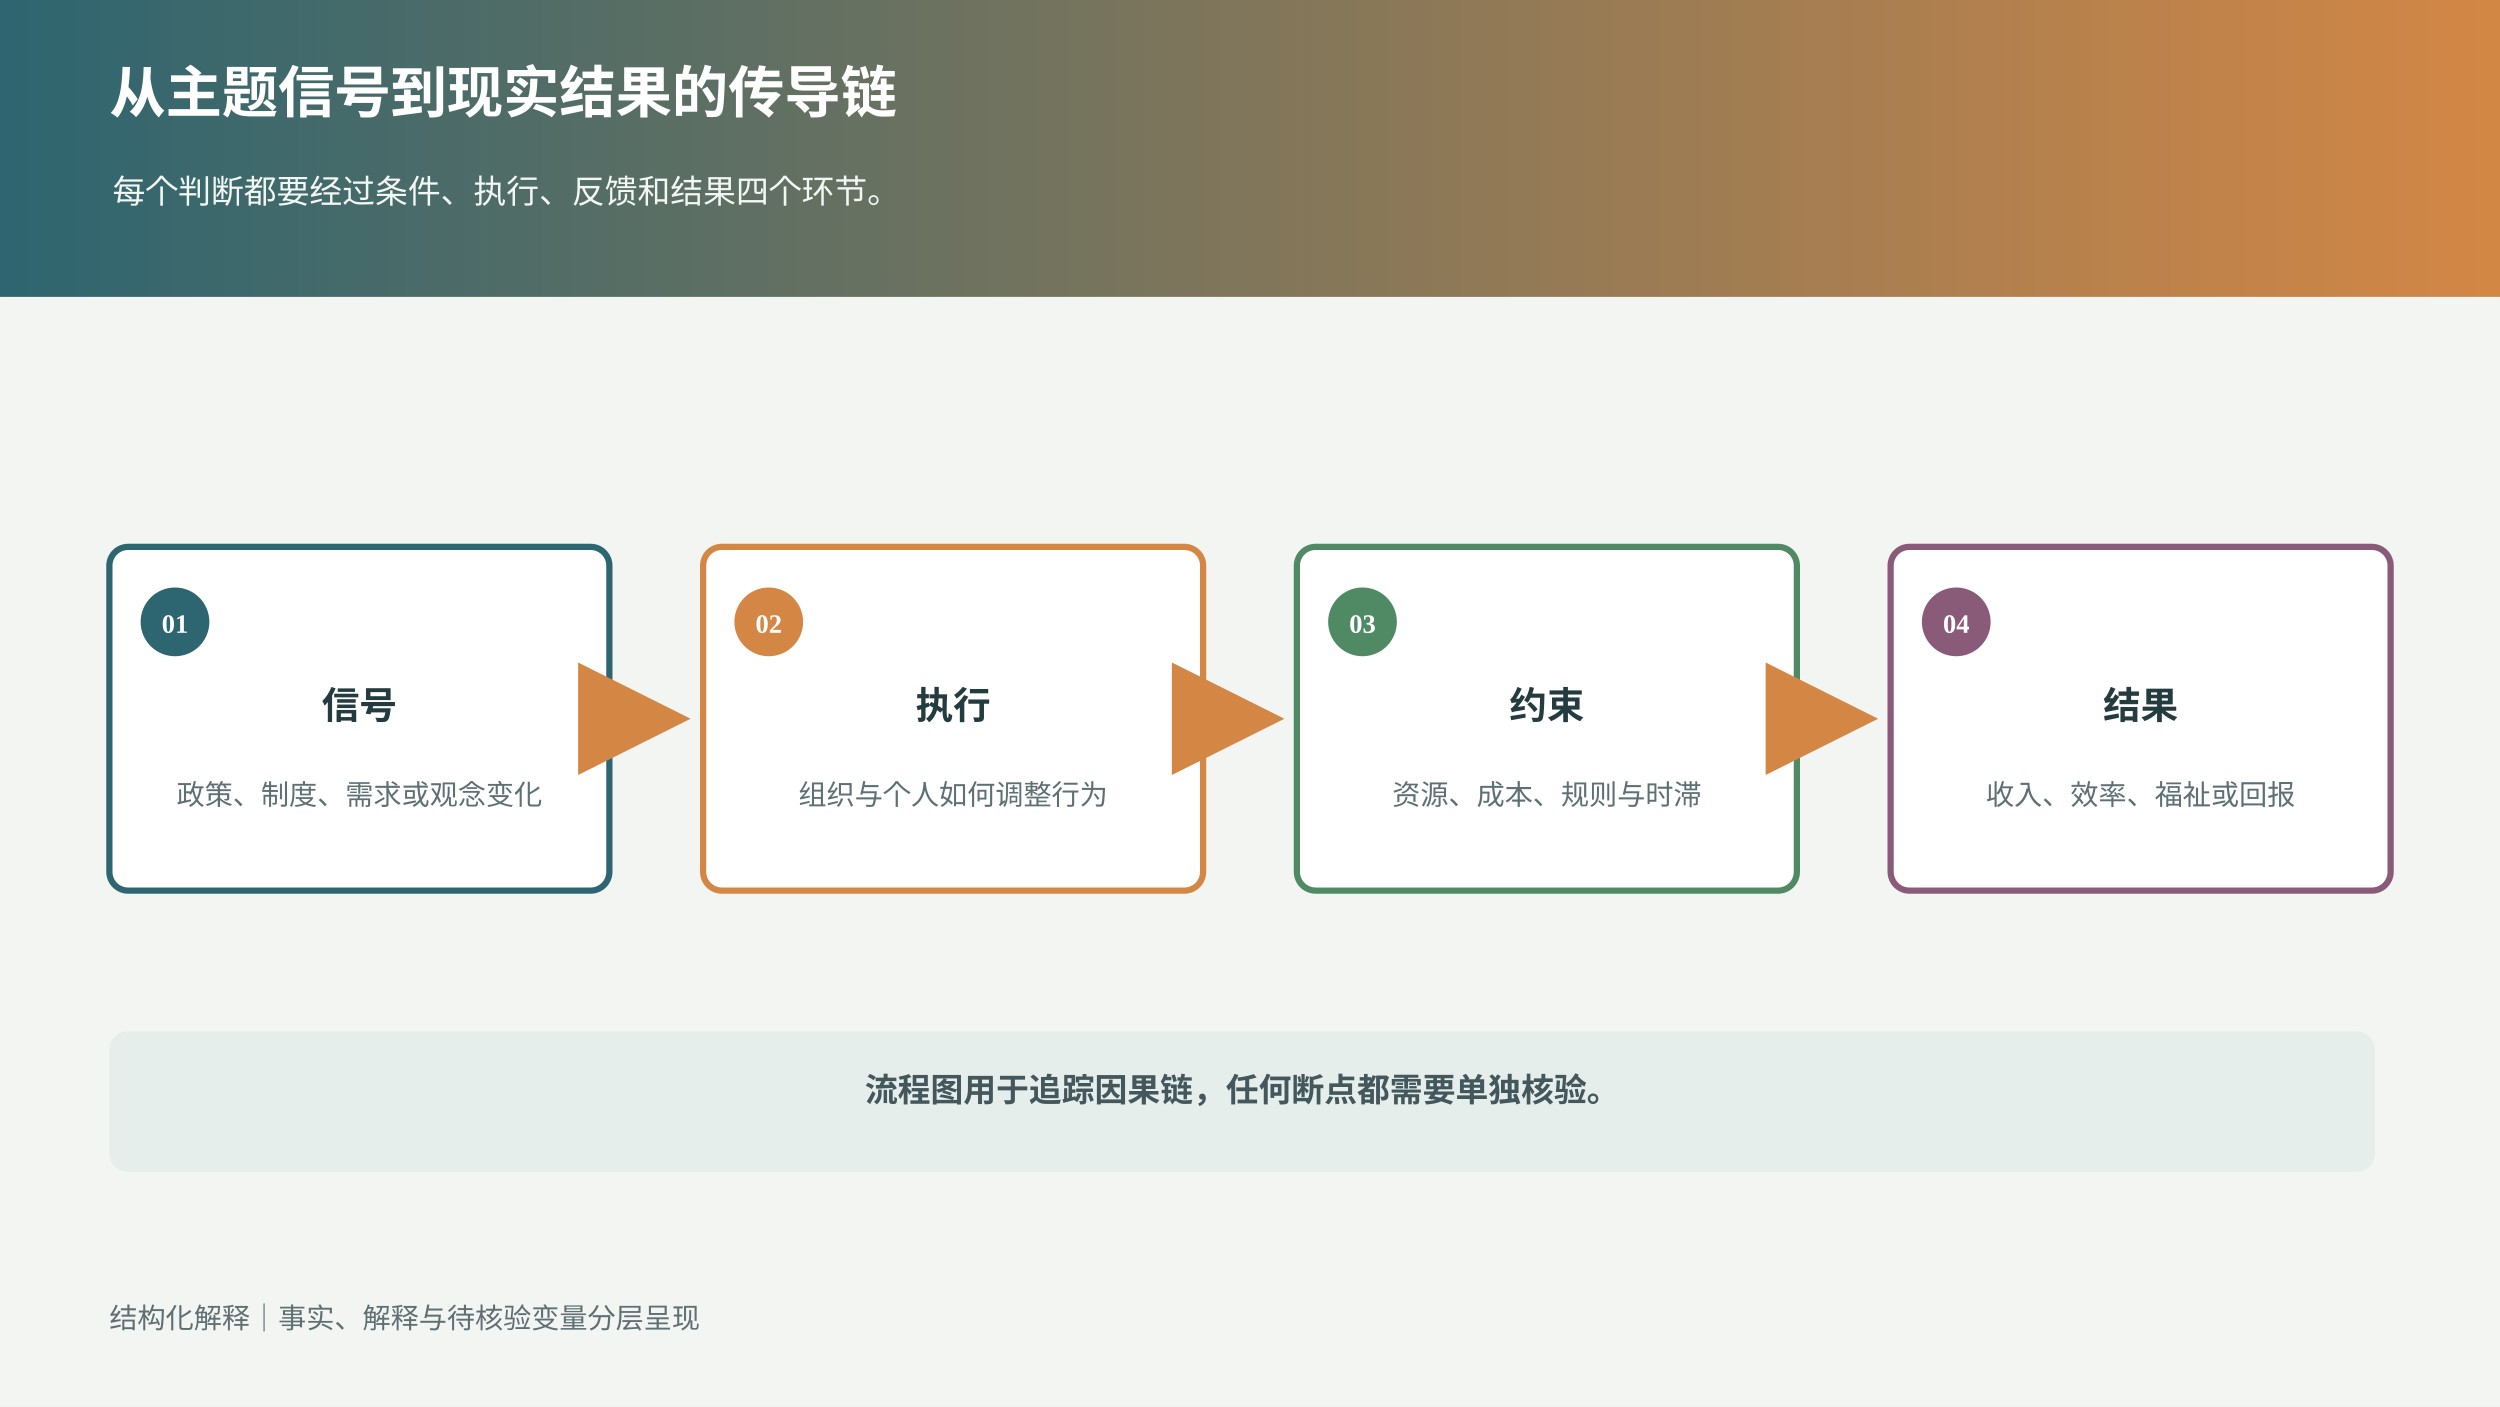
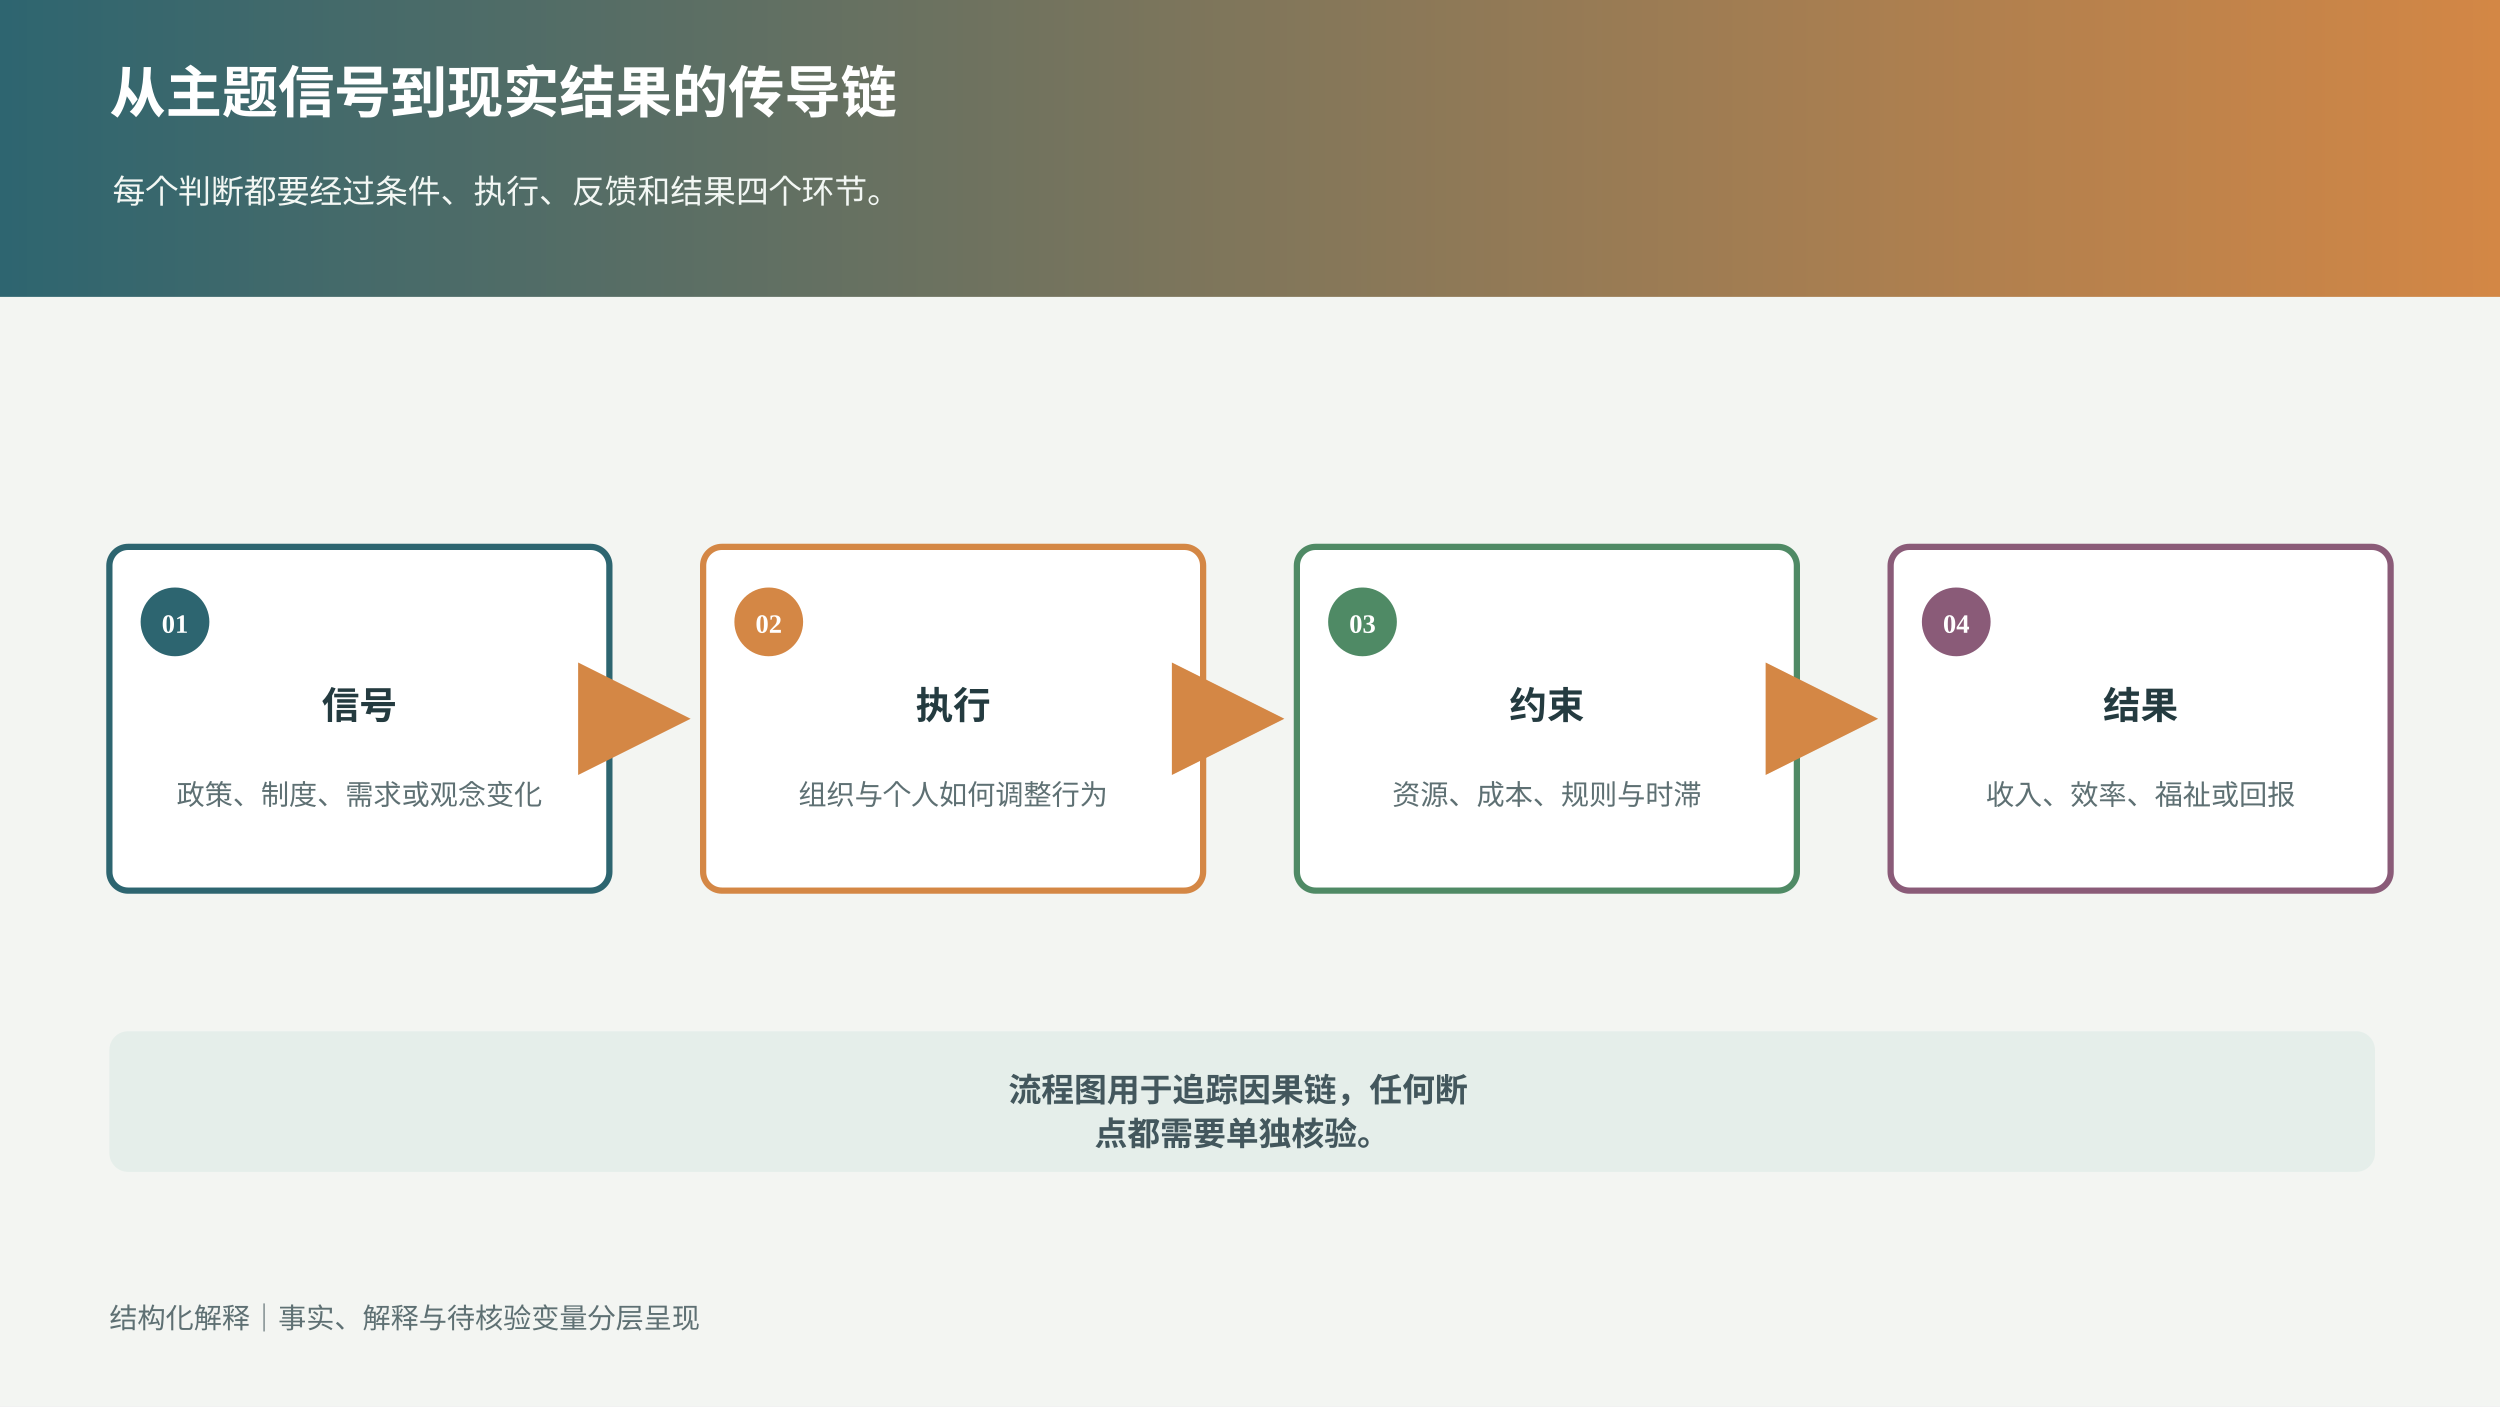
<svg xmlns="http://www.w3.org/2000/svg" width="1600" height="900" viewBox="0 0 1600 900" role="img">
  <defs>
    <linearGradient id="h" x1="0" x2="1">
      <stop stop-color="#2d6570" />
      <stop offset="1" stop-color="#d48745" />
    </linearGradient>
    <marker id="arr" markerWidth="12" markerHeight="12" refX="10" refY="6" orient="auto">
      <path d="M0 0L12 6L0 12Z" fill="#d48745" />
    </marker>
  </defs>
  <rect width="1600" height="900" fill="#f3f5f2" />
  <rect width="1600" height="190" fill="url(#h)" />
  <text x="70" y="72" text-anchor="start" font-size="36" font-weight="800" fill="#fff">从主题信号到现实结果的传导链</text>
  <text x="72" y="130" text-anchor="start" font-size="21" font-weight="500" fill="#f3f7f4">每个判断都要经过条件、执行、反馈和结果四个环节。</text>
  <rect x="70" y="350" width="320" height="220" rx="12" fill="#fff" stroke="#2d6570" stroke-width="4" />
  <circle cx="112" cy="398" r="22" fill="#2d6570" />
  <text x="112" y="405" text-anchor="middle" font-size="17" fill="#fff" font-weight="700">01</text>
  <text x="230" y="460" text-anchor="middle" font-size="24" font-weight="700" fill="#243b40">信号</text>
  <text x="230" y="515" text-anchor="middle" font-size="18" font-weight="500" fill="#5e7073">政策、制度、需求或观念变化</text>
  <path d="M398 460H430" stroke="#d48745" stroke-width="6" marker-end="url(#arr)" />
  <rect x="450" y="350" width="320" height="220" rx="12" fill="#fff" stroke="#d48745" stroke-width="4" />
  <circle cx="492" cy="398" r="22" fill="#d48745" />
  <text x="492" y="405" text-anchor="middle" font-size="17" fill="#fff" font-weight="700">02</text>
  <text x="610" y="460" text-anchor="middle" font-size="24" font-weight="700" fill="#243b40">执行</text>
  <text x="610" y="515" text-anchor="middle" font-size="18" font-weight="500" fill="#5e7073">组织与个人如何调整行为</text>
  <path d="M778 460H810" stroke="#d48745" stroke-width="6" marker-end="url(#arr)" />
  <rect x="830" y="350" width="320" height="220" rx="12" fill="#fff" stroke="#4f8a65" stroke-width="4" />
  <circle cx="872" cy="398" r="22" fill="#4f8a65" />
  <text x="872" y="405" text-anchor="middle" font-size="17" fill="#fff" font-weight="700">03</text>
  <text x="990" y="460" text-anchor="middle" font-size="24" font-weight="700" fill="#243b40">约束</text>
  <text x="990" y="515" text-anchor="middle" font-size="18" font-weight="500" fill="#5e7073">资源、成本、规则与时滞</text>
  <path d="M1158 460H1190" stroke="#d48745" stroke-width="6" marker-end="url(#arr)" />
  <rect x="1210" y="350" width="320" height="220" rx="12" fill="#fff" stroke="#8a5b78" stroke-width="4" />
  <circle cx="1252" cy="398" r="22" fill="#8a5b78" />
  <text x="1252" y="405" text-anchor="middle" font-size="17" fill="#fff" font-weight="700">04</text>
  <text x="1370" y="460" text-anchor="middle" font-size="24" font-weight="700" fill="#243b40">结果</text>
  <text x="1370" y="515" text-anchor="middle" font-size="18" font-weight="500" fill="#5e7073">收入、效率、福祉或回报</text>
  <rect x="70" y="660" width="1450" height="90" rx="12" fill="#e5eeea" />
-   <text x="795" y="705" text-anchor="middle" font-size="21" font-weight="600" fill="#43575d">流程图用于追踪因果链，任何断点都需要单独核验。</text>
+   <text x="795" y="705" text-anchor="middle" font-size="21" font-weight="600" fill="#43575d">
+     <tspan x="795" y="705">流程图用于追踪因果链，任何断</tspan>
+     <tspan x="795" y="733">点都需要单独核验。</tspan>
+   </text>
  <text x="70" y="850" font-size="18" fill="#5e7073">结构化解释｜事实、解释与待核验变量分层呈现</text>
</svg>
